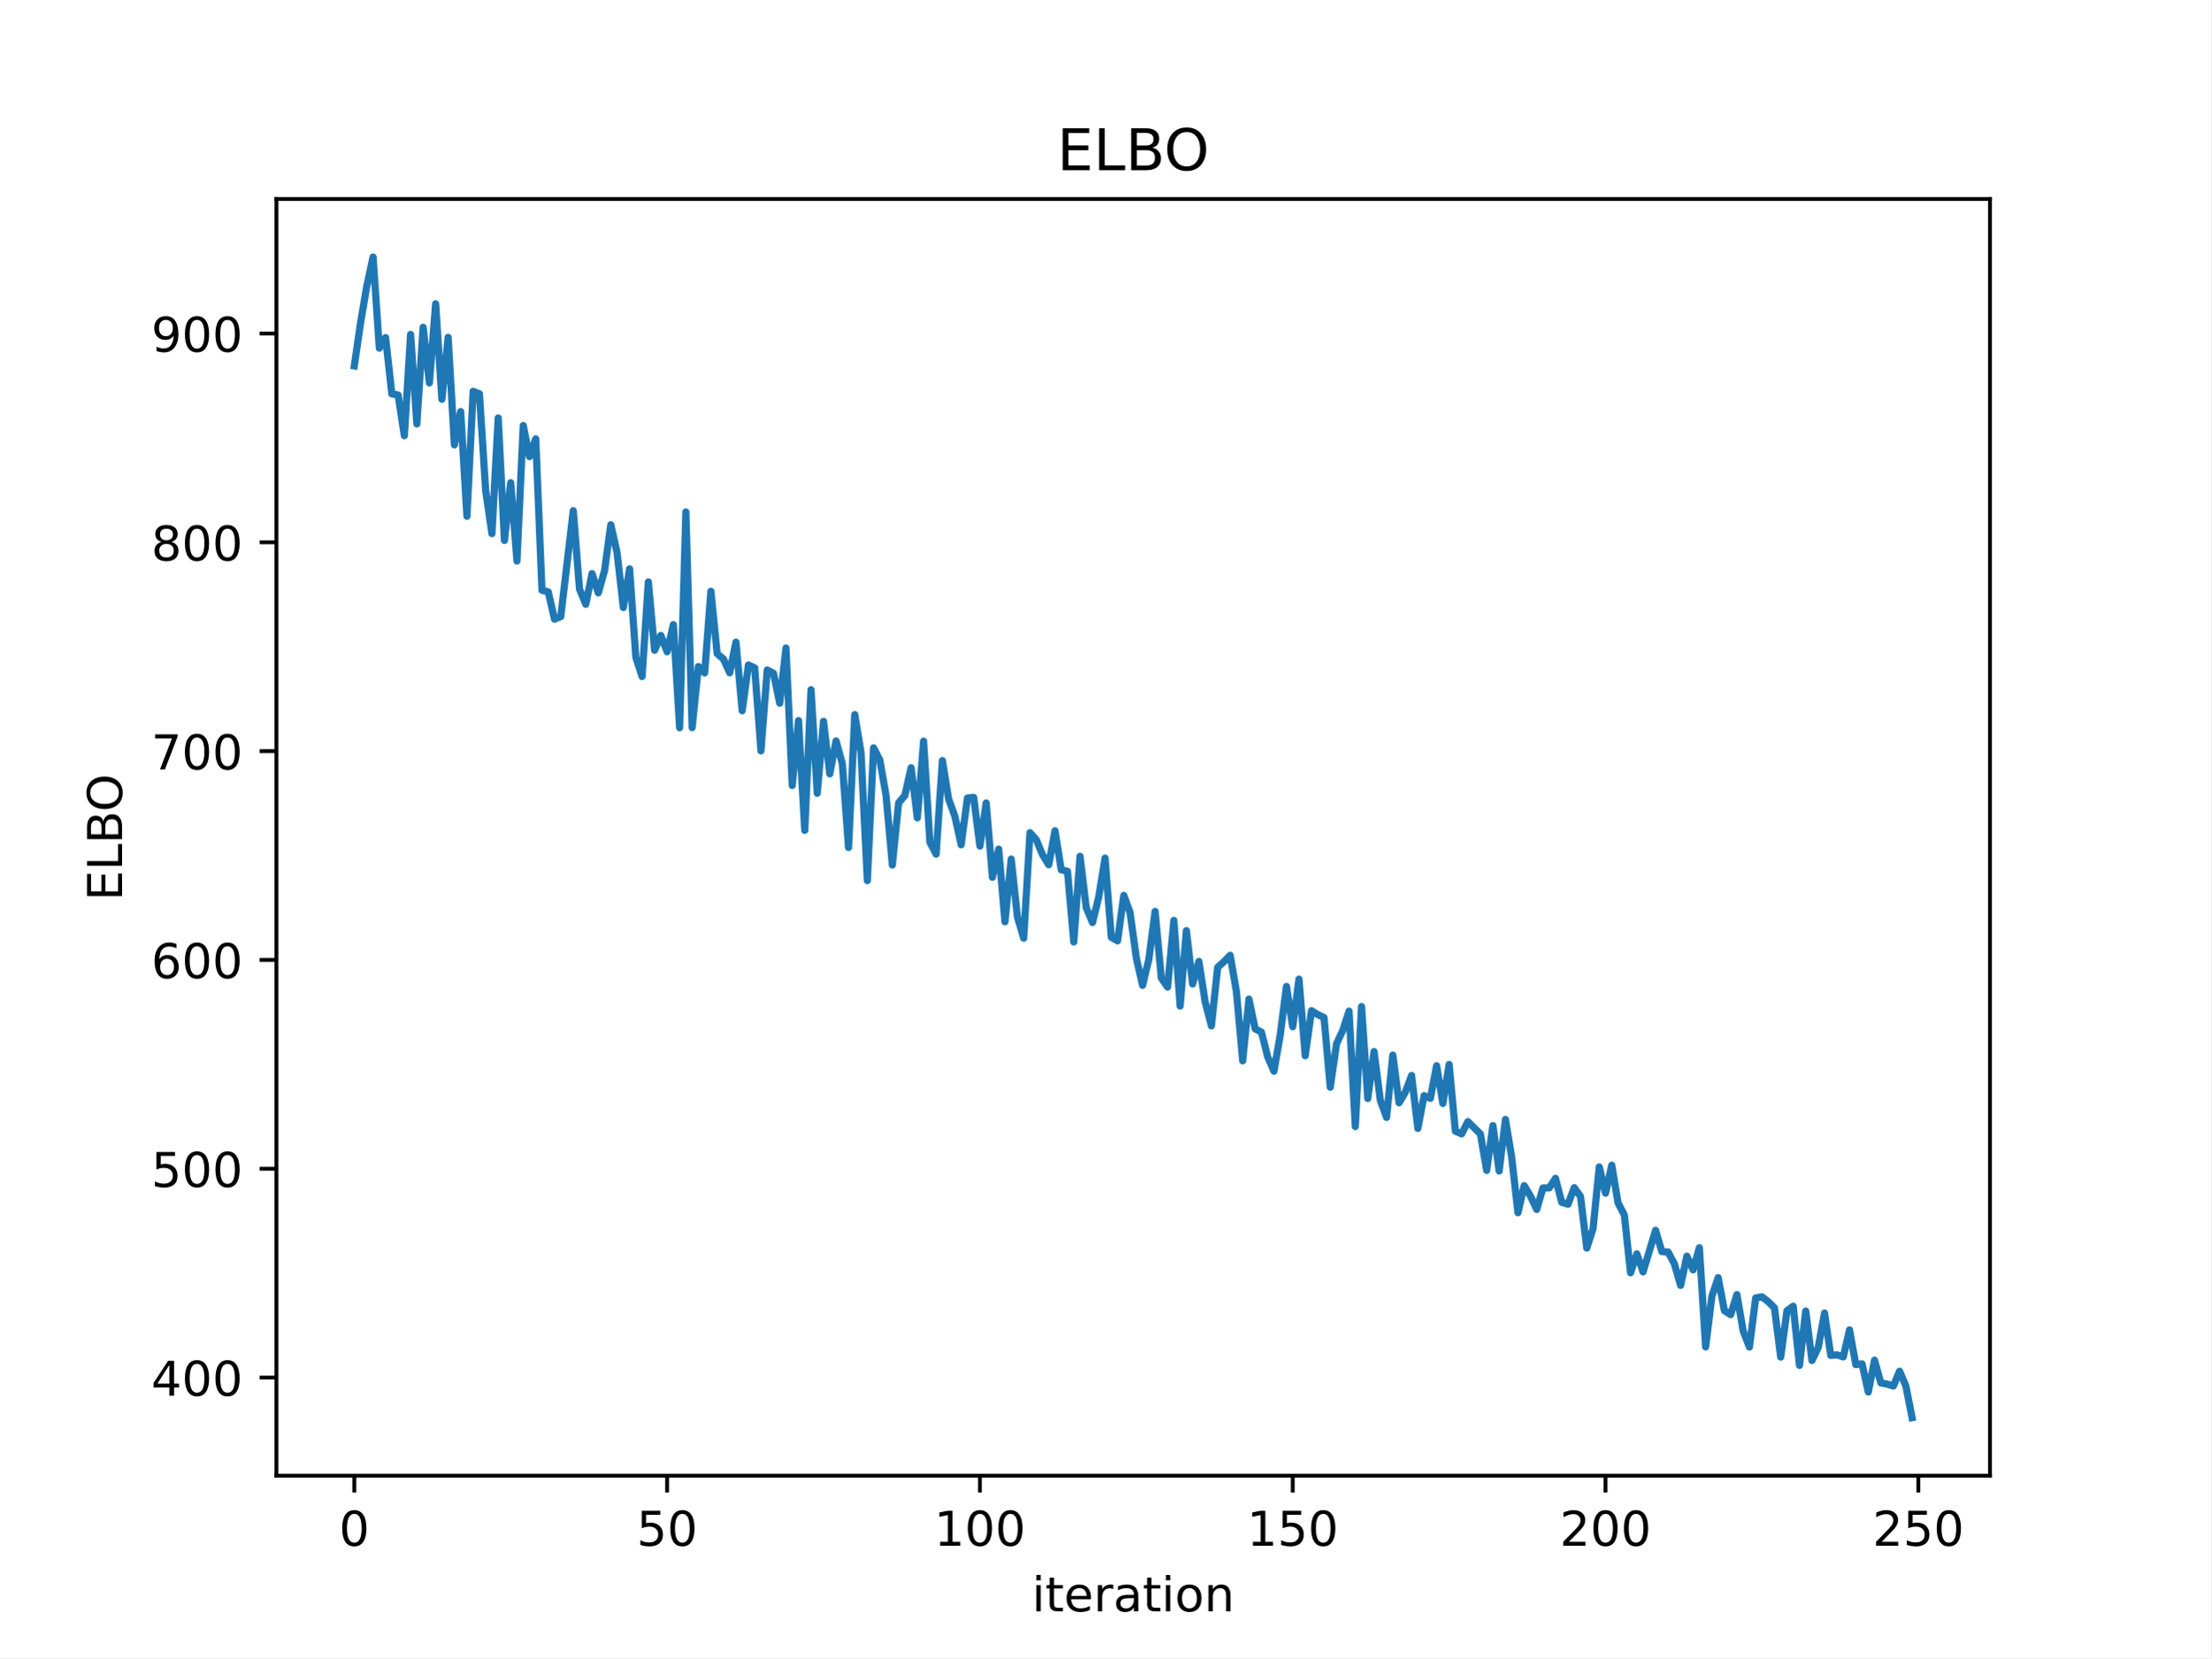
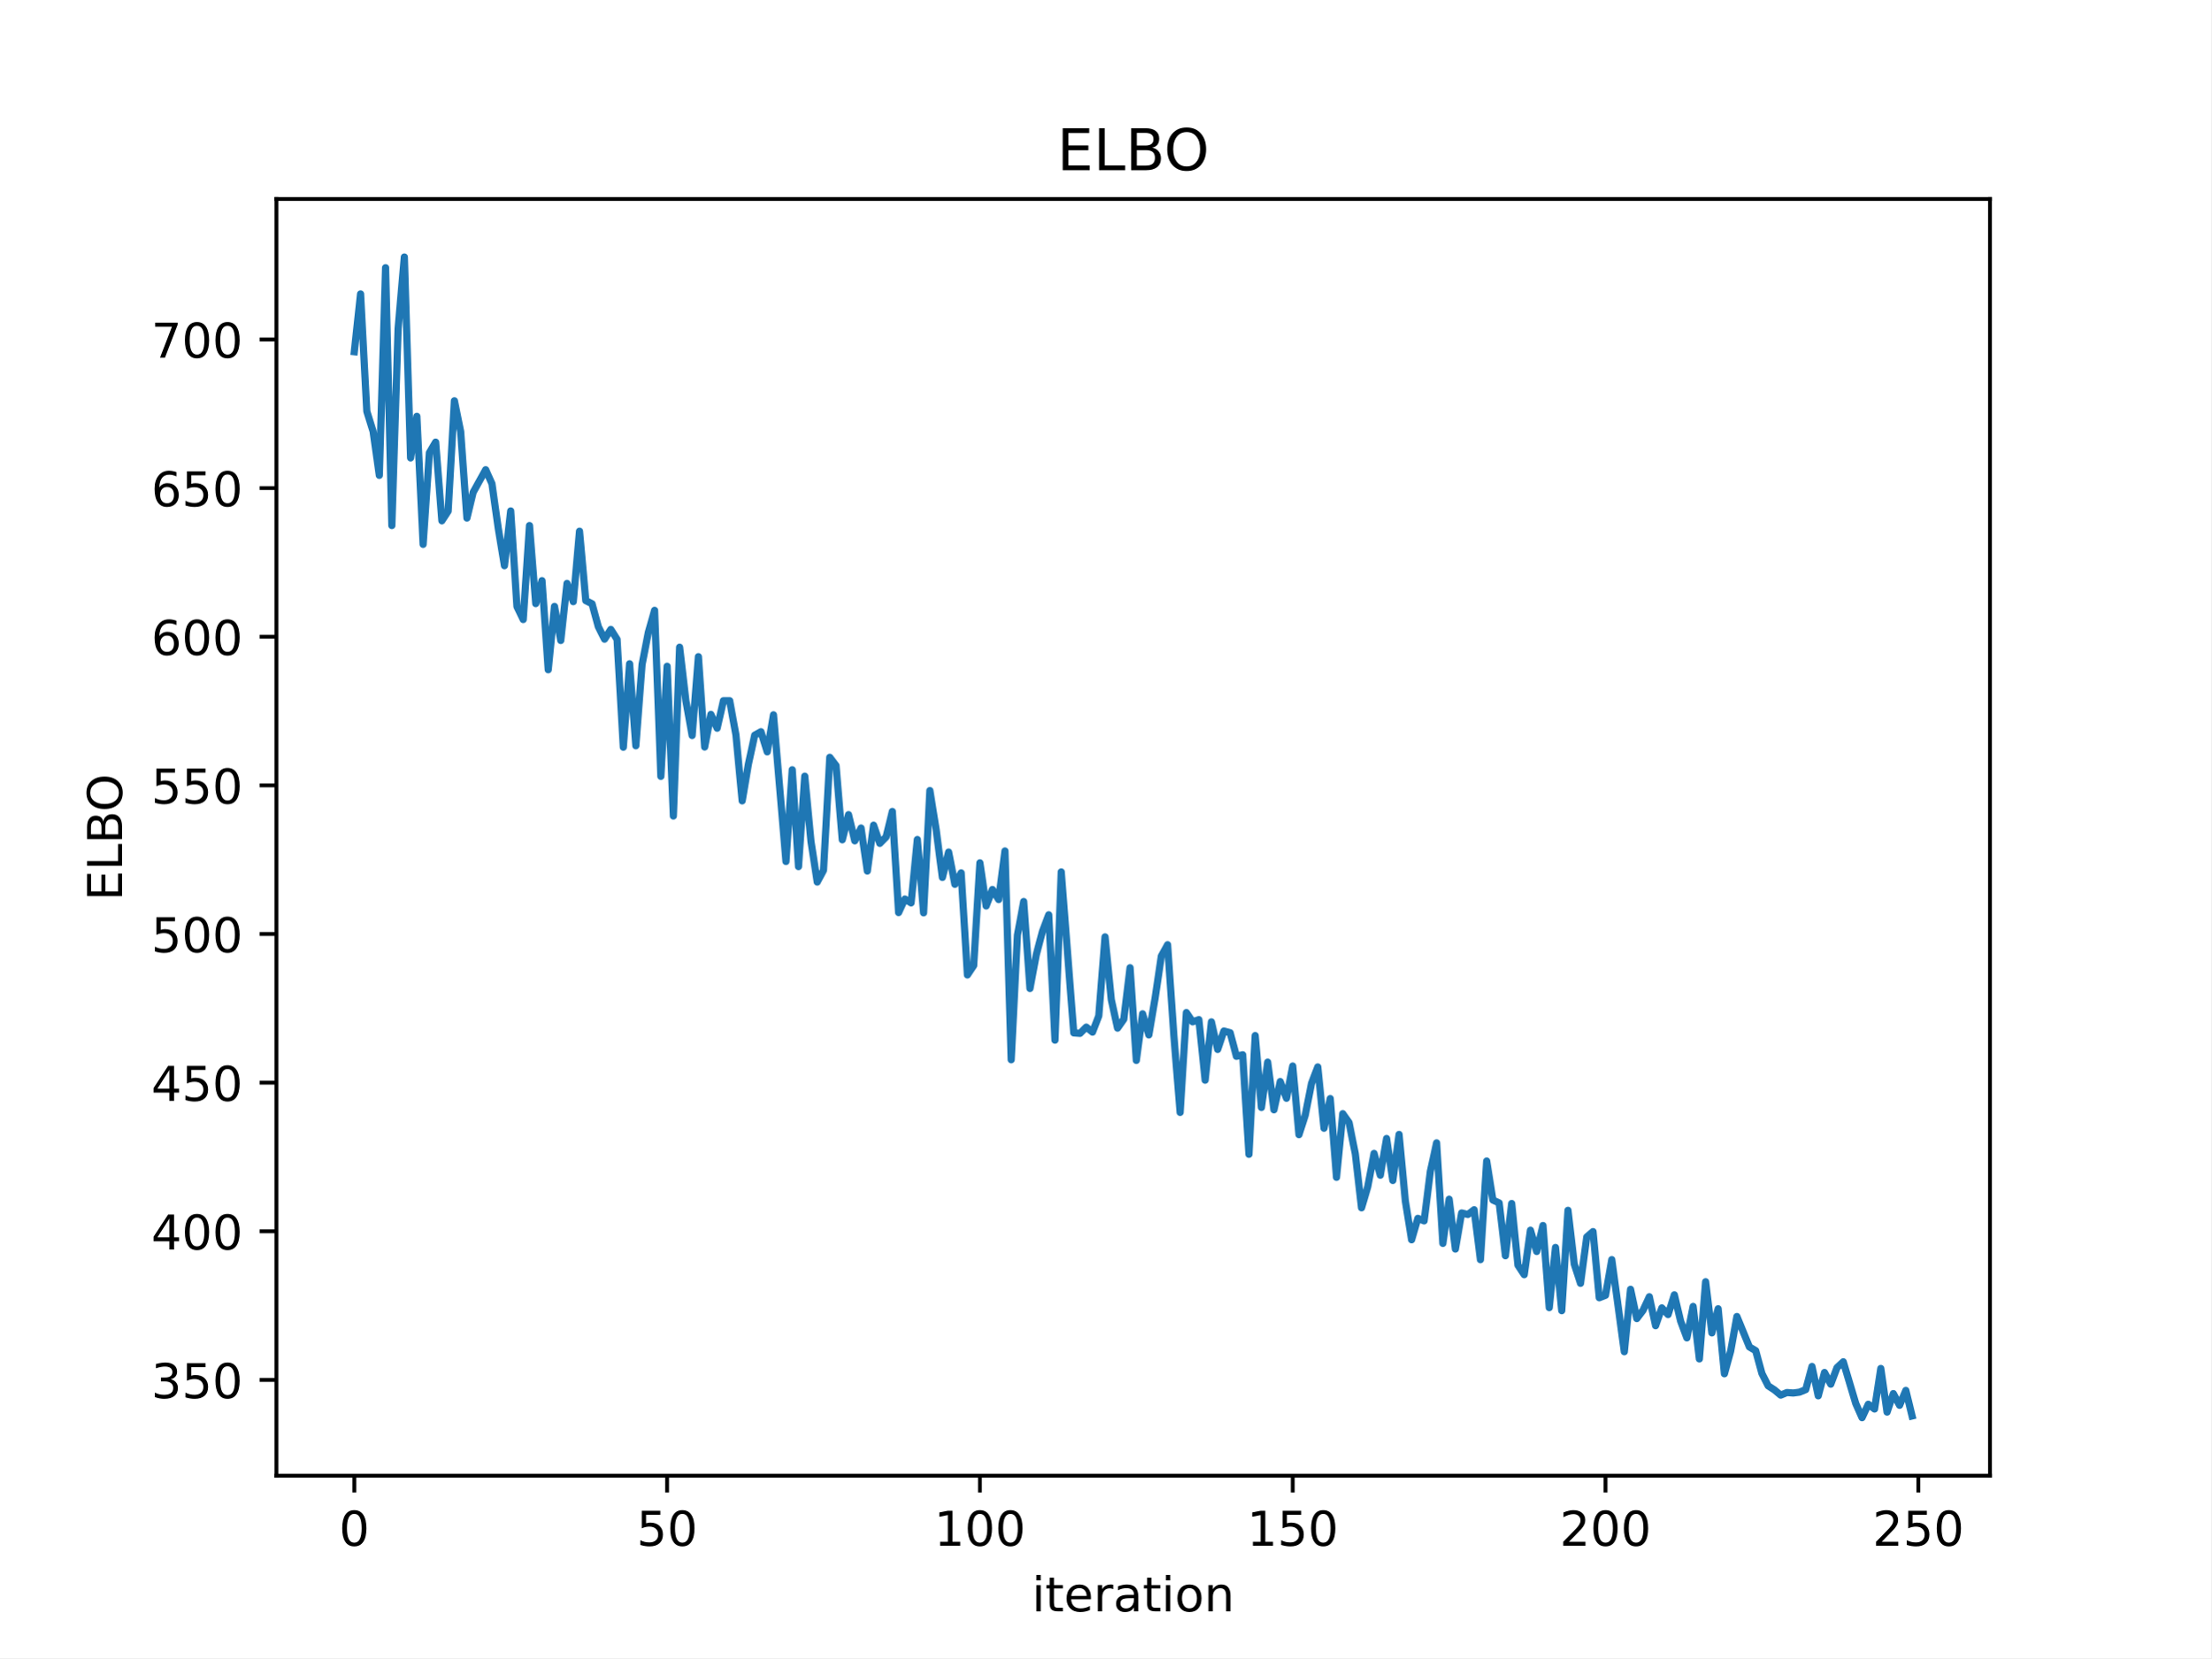
<svg xmlns="http://www.w3.org/2000/svg" xmlns:xlink="http://www.w3.org/1999/xlink" width="460.8pt" height="345.6pt" viewBox="0 0 460.8 345.6" version="1.1">
  <defs>
    <style type="text/css">*{stroke-linejoin: round; stroke-linecap: butt}</style>
  </defs>
  <g id="figure_1">
    <g id="patch_1">
      <path d="M 0 345.6  L 460.8 345.6  L 460.8 0  L 0 0  z " style="fill: #ffffff" />
    </g>
    <g id="axes_1">
      <g id="patch_2">
        <path d="M 57.6 307.584  L 414.72 307.584  L 414.72 41.472  L 57.6 41.472  z " style="fill: #ffffff" />
      </g>
      <g id="matplotlib.axis_1">
        <g id="xtick_1">
          <g id="line2d_1">
            <defs>
-               <path id="ma2eb75d895" d="M 0 0  L 0 3.5  " style="stroke: #000000; stroke-width: 0.8" />
+               <path id="me594c118af" d="M 0 0  L 0 3.5  " style="stroke: #000000; stroke-width: 0.8" />
            </defs>
            <g>
-               <use xlink:href="#ma2eb75d895" x="73.833" y="307.584" style="stroke: #000000; stroke-width: 0.8" />
+               <use xlink:href="#me594c118af" x="73.833" y="307.584" style="stroke: #000000; stroke-width: 0.8" />
            </g>
          </g>
          <g id="text_1">
            <g transform="translate(70.65148 322.1824) scale(0.1 -0.1)">
              <defs>
                <path id="DejaVuSans-30" d="M 2034 4250  Q 1547 4250 1301 3770  Q 1056 3291 1056 2328  Q 1056 1369 1301 889  Q 1547 409 2034 409  Q 2525 409 2770 889  Q 3016 1369 3016 2328  Q 3016 3291 2770 3770  Q 2525 4250 2034 4250  z M 2034 4750  Q 2819 4750 3233 4129  Q 3647 3509 3647 2328  Q 3647 1150 3233 529  Q 2819 -91 2034 -91  Q 1250 -91 836 529  Q 422 1150 422 2328  Q 422 3509 836 4129  Q 1250 4750 2034 4750  z " transform="scale(0.015625)" />
              </defs>
              <use xlink:href="#DejaVuSans-30" />
            </g>
          </g>
        </g>
        <g id="xtick_2">
          <g id="line2d_2">
            <g>
-               <use xlink:href="#ma2eb75d895" x="139.024" y="307.584" style="stroke: #000000; stroke-width: 0.8" />
+               <use xlink:href="#me594c118af" x="139.024" y="307.584" style="stroke: #000000; stroke-width: 0.8" />
            </g>
          </g>
          <g id="text_2">
            <g transform="translate(132.6619 322.1824) scale(0.1 -0.1)">
              <defs>
                <path id="DejaVuSans-35" d="M 691 4666  L 3169 4666  L 3169 4134  L 1269 4134  L 1269 2991  Q 1406 3038 1543 3061  Q 1681 3084 1819 3084  Q 2600 3084 3056 2656  Q 3513 2228 3513 1497  Q 3513 744 3044 326  Q 2575 -91 1722 -91  Q 1428 -91 1123 -41  Q 819 9 494 109  L 494 744  Q 775 591 1075 516  Q 1375 441 1709 441  Q 2250 441 2565 725  Q 2881 1009 2881 1497  Q 2881 1984 2565 2268  Q 2250 2553 1709 2553  Q 1456 2553 1204 2497  Q 953 2441 691 2322  L 691 4666  z " transform="scale(0.015625)" />
              </defs>
              <use xlink:href="#DejaVuSans-35" />
              <use xlink:href="#DejaVuSans-30" x="63.623" />
            </g>
          </g>
        </g>
        <g id="xtick_3">
          <g id="line2d_3">
            <g>
-               <use xlink:href="#ma2eb75d895" x="204.216" y="307.584" style="stroke: #000000; stroke-width: 0.8" />
+               <use xlink:href="#me594c118af" x="204.216" y="307.584" style="stroke: #000000; stroke-width: 0.8" />
            </g>
          </g>
          <g id="text_3">
            <g transform="translate(194.6723 322.1824) scale(0.1 -0.1)">
              <defs>
                <path id="DejaVuSans-31" d="M 794 531  L 1825 531  L 1825 4091  L 703 3866  L 703 4441  L 1819 4666  L 2450 4666  L 2450 531  L 3481 531  L 3481 0  L 794 0  L 794 531  z " transform="scale(0.015625)" />
              </defs>
              <use xlink:href="#DejaVuSans-31" />
              <use xlink:href="#DejaVuSans-30" x="63.623" />
              <use xlink:href="#DejaVuSans-30" x="127.246" />
            </g>
          </g>
        </g>
        <g id="xtick_4">
          <g id="line2d_4">
            <g>
-               <use xlink:href="#ma2eb75d895" x="269.408" y="307.584" style="stroke: #000000; stroke-width: 0.8" />
+               <use xlink:href="#me594c118af" x="269.408" y="307.584" style="stroke: #000000; stroke-width: 0.8" />
            </g>
          </g>
          <g id="text_4">
            <g transform="translate(259.864 322.1824) scale(0.1 -0.1)">
              <use xlink:href="#DejaVuSans-31" />
              <use xlink:href="#DejaVuSans-35" x="63.623" />
              <use xlink:href="#DejaVuSans-30" x="127.246" />
            </g>
          </g>
        </g>
        <g id="xtick_5">
          <g id="line2d_5">
            <g>
-               <use xlink:href="#ma2eb75d895" x="334.599" y="307.584" style="stroke: #000000; stroke-width: 0.8" />
+               <use xlink:href="#me594c118af" x="334.599" y="307.584" style="stroke: #000000; stroke-width: 0.8" />
            </g>
          </g>
          <g id="text_5">
            <g transform="translate(325.0557 322.1824) scale(0.1 -0.1)">
              <defs>
                <path id="DejaVuSans-32" d="M 1228 531  L 3431 531  L 3431 0  L 469 0  L 469 531  Q 828 903 1448 1529  Q 2069 2156 2228 2338  Q 2531 2678 2651 2914  Q 2772 3150 2772 3378  Q 2772 3750 2511 3984  Q 2250 4219 1831 4219  Q 1534 4219 1204 4116  Q 875 4013 500 3803  L 500 4441  Q 881 4594 1212 4672  Q 1544 4750 1819 4750  Q 2544 4750 2975 4387  Q 3406 4025 3406 3419  Q 3406 3131 3298 2873  Q 3191 2616 2906 2266  Q 2828 2175 2409 1742  Q 1991 1309 1228 531  z " transform="scale(0.015625)" />
              </defs>
              <use xlink:href="#DejaVuSans-32" />
              <use xlink:href="#DejaVuSans-30" x="63.623" />
              <use xlink:href="#DejaVuSans-30" x="127.246" />
            </g>
          </g>
        </g>
        <g id="xtick_6">
          <g id="line2d_6">
            <g>
-               <use xlink:href="#ma2eb75d895" x="399.791" y="307.584" style="stroke: #000000; stroke-width: 0.8" />
+               <use xlink:href="#me594c118af" x="399.791" y="307.584" style="stroke: #000000; stroke-width: 0.8" />
            </g>
          </g>
          <g id="text_6">
            <g transform="translate(390.2474 322.1824) scale(0.1 -0.1)">
              <use xlink:href="#DejaVuSans-32" />
              <use xlink:href="#DejaVuSans-35" x="63.623" />
              <use xlink:href="#DejaVuSans-30" x="127.246" />
            </g>
          </g>
        </g>
        <g id="text_7">
          <g transform="translate(215.0373 335.8606) scale(0.1 -0.1)">
            <defs>
              <path id="DejaVuSans-69" d="M 603 3500  L 1178 3500  L 1178 0  L 603 0  L 603 3500  z M 603 4863  L 1178 4863  L 1178 4134  L 603 4134  L 603 4863  z " transform="scale(0.015625)" />
              <path id="DejaVuSans-74" d="M 1172 4494  L 1172 3500  L 2356 3500  L 2356 3053  L 1172 3053  L 1172 1153  Q 1172 725 1289 603  Q 1406 481 1766 481  L 2356 481  L 2356 0  L 1766 0  Q 1100 0 847 248  Q 594 497 594 1153  L 594 3053  L 172 3053  L 172 3500  L 594 3500  L 594 4494  L 1172 4494  z " transform="scale(0.015625)" />
              <path id="DejaVuSans-65" d="M 3597 1894  L 3597 1613  L 953 1613  Q 991 1019 1311 708  Q 1631 397 2203 397  Q 2534 397 2845 478  Q 3156 559 3463 722  L 3463 178  Q 3153 47 2828 -22  Q 2503 -91 2169 -91  Q 1331 -91 842 396  Q 353 884 353 1716  Q 353 2575 817 3079  Q 1281 3584 2069 3584  Q 2775 3584 3186 3129  Q 3597 2675 3597 1894  z M 3022 2063  Q 3016 2534 2758 2815  Q 2500 3097 2075 3097  Q 1594 3097 1305 2825  Q 1016 2553 972 2059  L 3022 2063  z " transform="scale(0.015625)" />
              <path id="DejaVuSans-72" d="M 2631 2963  Q 2534 3019 2420 3045  Q 2306 3072 2169 3072  Q 1681 3072 1420 2755  Q 1159 2438 1159 1844  L 1159 0  L 581 0  L 581 3500  L 1159 3500  L 1159 2956  Q 1341 3275 1631 3429  Q 1922 3584 2338 3584  Q 2397 3584 2469 3576  Q 2541 3569 2628 3553  L 2631 2963  z " transform="scale(0.015625)" />
              <path id="DejaVuSans-61" d="M 2194 1759  Q 1497 1759 1228 1600  Q 959 1441 959 1056  Q 959 750 1161 570  Q 1363 391 1709 391  Q 2188 391 2477 730  Q 2766 1069 2766 1631  L 2766 1759  L 2194 1759  z M 3341 1997  L 3341 0  L 2766 0  L 2766 531  Q 2569 213 2275 61  Q 1981 -91 1556 -91  Q 1019 -91 701 211  Q 384 513 384 1019  Q 384 1609 779 1909  Q 1175 2209 1959 2209  L 2766 2209  L 2766 2266  Q 2766 2663 2505 2880  Q 2244 3097 1772 3097  Q 1472 3097 1187 3025  Q 903 2953 641 2809  L 641 3341  Q 956 3463 1253 3523  Q 1550 3584 1831 3584  Q 2591 3584 2966 3190  Q 3341 2797 3341 1997  z " transform="scale(0.015625)" />
              <path id="DejaVuSans-6f" d="M 1959 3097  Q 1497 3097 1228 2736  Q 959 2375 959 1747  Q 959 1119 1226 758  Q 1494 397 1959 397  Q 2419 397 2687 759  Q 2956 1122 2956 1747  Q 2956 2369 2687 2733  Q 2419 3097 1959 3097  z M 1959 3584  Q 2709 3584 3137 3096  Q 3566 2609 3566 1747  Q 3566 888 3137 398  Q 2709 -91 1959 -91  Q 1206 -91 779 398  Q 353 888 353 1747  Q 353 2609 779 3096  Q 1206 3584 1959 3584  z " transform="scale(0.015625)" />
              <path id="DejaVuSans-6e" d="M 3513 2113  L 3513 0  L 2938 0  L 2938 2094  Q 2938 2591 2744 2837  Q 2550 3084 2163 3084  Q 1697 3084 1428 2787  Q 1159 2491 1159 1978  L 1159 0  L 581 0  L 581 3500  L 1159 3500  L 1159 2956  Q 1366 3272 1645 3428  Q 1925 3584 2291 3584  Q 2894 3584 3203 3211  Q 3513 2838 3513 2113  z " transform="scale(0.015625)" />
            </defs>
            <use xlink:href="#DejaVuSans-69" />
            <use xlink:href="#DejaVuSans-74" x="27.783" />
            <use xlink:href="#DejaVuSans-65" x="66.992" />
            <use xlink:href="#DejaVuSans-72" x="128.516" />
            <use xlink:href="#DejaVuSans-61" x="169.629" />
            <use xlink:href="#DejaVuSans-74" x="230.908" />
            <use xlink:href="#DejaVuSans-69" x="270.117" />
            <use xlink:href="#DejaVuSans-6f" x="297.9" />
            <use xlink:href="#DejaVuSans-6e" x="359.082" />
          </g>
        </g>
      </g>
      <g id="matplotlib.axis_2">
        <g id="ytick_1">
          <g id="line2d_7">
            <defs>
-               <path id="ma5da2e3087" d="M 0 0  L -3.5 0  " style="stroke: #000000; stroke-width: 0.8" />
+               <path id="m324dc11653" d="M 0 0  L -3.5 0  " style="stroke: #000000; stroke-width: 0.8" />
            </defs>
            <g>
-               <use xlink:href="#ma5da2e3087" x="57.6" y="287.125" style="stroke: #000000; stroke-width: 0.8" />
+               <use xlink:href="#m324dc11653" x="57.6" y="287.623" style="stroke: #000000; stroke-width: 0.8" />
            </g>
          </g>
          <g id="text_8">
-             <g transform="translate(31.5125 290.9242) scale(0.1 -0.1)">
-               <defs>
-                 <path id="DejaVuSans-34" d="M 2419 4116  L 825 1625  L 2419 1625  L 2419 4116  z M 2253 4666  L 3047 4666  L 3047 1625  L 3713 1625  L 3713 1100  L 3047 1100  L 3047 0  L 2419 0  L 2419 1100  L 313 1100  L 313 1709  L 2253 4666  z " transform="scale(0.015625)" />
-               </defs>
-               <use xlink:href="#DejaVuSans-34" />
-               <use xlink:href="#DejaVuSans-30" x="63.623" />
+             <g transform="translate(31.5125 291.4223) scale(0.1 -0.1)">
+               <defs>
+                 <path id="DejaVuSans-33" d="M 2597 2516  Q 3050 2419 3304 2112  Q 3559 1806 3559 1356  Q 3559 666 3084 287  Q 2609 -91 1734 -91  Q 1441 -91 1130 -33  Q 819 25 488 141  L 488 750  Q 750 597 1062 519  Q 1375 441 1716 441  Q 2309 441 2620 675  Q 2931 909 2931 1356  Q 2931 1769 2642 2001  Q 2353 2234 1838 2234  L 1294 2234  L 1294 2753  L 1863 2753  Q 2328 2753 2575 2939  Q 2822 3125 2822 3475  Q 2822 3834 2567 4026  Q 2313 4219 1838 4219  Q 1578 4219 1281 4162  Q 984 4106 628 3988  L 628 4550  Q 988 4650 1302 4700  Q 1616 4750 1894 4750  Q 2613 4750 3031 4423  Q 3450 4097 3450 3541  Q 3450 3153 3228 2886  Q 3006 2619 2597 2516  z " transform="scale(0.015625)" />
+               </defs>
+               <use xlink:href="#DejaVuSans-33" />
+               <use xlink:href="#DejaVuSans-35" x="63.623" />
              <use xlink:href="#DejaVuSans-30" x="127.246" />
            </g>
          </g>
        </g>
        <g id="ytick_2">
          <g id="line2d_8">
            <g>
-               <use xlink:href="#ma5da2e3087" x="57.6" y="243.602" style="stroke: #000000; stroke-width: 0.8" />
+               <use xlink:href="#m324dc11653" x="57.6" y="256.64" style="stroke: #000000; stroke-width: 0.8" />
            </g>
          </g>
          <g id="text_9">
-             <g transform="translate(31.5125 247.401) scale(0.1 -0.1)">
-               <use xlink:href="#DejaVuSans-35" />
+             <g transform="translate(31.5125 260.4397) scale(0.1 -0.1)">
+               <defs>
+                 <path id="DejaVuSans-34" d="M 2419 4116  L 825 1625  L 2419 1625  L 2419 4116  z M 2253 4666  L 3047 4666  L 3047 1625  L 3713 1625  L 3713 1100  L 3047 1100  L 3047 0  L 2419 0  L 2419 1100  L 313 1100  L 313 1709  L 2253 4666  z " transform="scale(0.015625)" />
+               </defs>
+               <use xlink:href="#DejaVuSans-34" />
              <use xlink:href="#DejaVuSans-30" x="63.623" />
              <use xlink:href="#DejaVuSans-30" x="127.246" />
            </g>
          </g>
        </g>
        <g id="ytick_3">
          <g id="line2d_9">
            <g>
-               <use xlink:href="#ma5da2e3087" x="57.6" y="200.079" style="stroke: #000000; stroke-width: 0.8" />
+               <use xlink:href="#m324dc11653" x="57.6" y="225.658" style="stroke: #000000; stroke-width: 0.8" />
            </g>
          </g>
          <g id="text_10">
-             <g transform="translate(31.5125 203.8778) scale(0.1 -0.1)">
-               <defs>
-                 <path id="DejaVuSans-36" d="M 2113 2584  Q 1688 2584 1439 2293  Q 1191 2003 1191 1497  Q 1191 994 1439 701  Q 1688 409 2113 409  Q 2538 409 2786 701  Q 3034 994 3034 1497  Q 3034 2003 2786 2293  Q 2538 2584 2113 2584  z M 3366 4563  L 3366 3988  Q 3128 4100 2886 4159  Q 2644 4219 2406 4219  Q 1781 4219 1451 3797  Q 1122 3375 1075 2522  Q 1259 2794 1537 2939  Q 1816 3084 2150 3084  Q 2853 3084 3261 2657  Q 3669 2231 3669 1497  Q 3669 778 3244 343  Q 2819 -91 2113 -91  Q 1303 -91 875 529  Q 447 1150 447 2328  Q 447 3434 972 4092  Q 1497 4750 2381 4750  Q 2619 4750 2861 4703  Q 3103 4656 3366 4563  z " transform="scale(0.015625)" />
-               </defs>
-               <use xlink:href="#DejaVuSans-36" />
-               <use xlink:href="#DejaVuSans-30" x="63.623" />
+             <g transform="translate(31.5125 229.4571) scale(0.1 -0.1)">
+               <use xlink:href="#DejaVuSans-34" />
+               <use xlink:href="#DejaVuSans-35" x="63.623" />
              <use xlink:href="#DejaVuSans-30" x="127.246" />
            </g>
          </g>
        </g>
        <g id="ytick_4">
          <g id="line2d_10">
            <g>
-               <use xlink:href="#ma5da2e3087" x="57.6" y="156.555" style="stroke: #000000; stroke-width: 0.8" />
+               <use xlink:href="#m324dc11653" x="57.6" y="194.675" style="stroke: #000000; stroke-width: 0.8" />
            </g>
          </g>
          <g id="text_11">
-             <g transform="translate(31.5125 160.3546) scale(0.1 -0.1)">
-               <defs>
-                 <path id="DejaVuSans-37" d="M 525 4666  L 3525 4666  L 3525 4397  L 1831 0  L 1172 0  L 2766 4134  L 525 4134  L 525 4666  z " transform="scale(0.015625)" />
-               </defs>
-               <use xlink:href="#DejaVuSans-37" />
+             <g transform="translate(31.5125 198.4744) scale(0.1 -0.1)">
+               <use xlink:href="#DejaVuSans-35" />
              <use xlink:href="#DejaVuSans-30" x="63.623" />
              <use xlink:href="#DejaVuSans-30" x="127.246" />
            </g>
          </g>
        </g>
        <g id="ytick_5">
          <g id="line2d_11">
            <g>
-               <use xlink:href="#ma5da2e3087" x="57.6" y="113.032" style="stroke: #000000; stroke-width: 0.8" />
+               <use xlink:href="#m324dc11653" x="57.6" y="163.693" style="stroke: #000000; stroke-width: 0.8" />
            </g>
          </g>
          <g id="text_12">
-             <g transform="translate(31.5125 116.8314) scale(0.1 -0.1)">
-               <defs>
-                 <path id="DejaVuSans-38" d="M 2034 2216  Q 1584 2216 1326 1975  Q 1069 1734 1069 1313  Q 1069 891 1326 650  Q 1584 409 2034 409  Q 2484 409 2743 651  Q 3003 894 3003 1313  Q 3003 1734 2745 1975  Q 2488 2216 2034 2216  z M 1403 2484  Q 997 2584 770 2862  Q 544 3141 544 3541  Q 544 4100 942 4425  Q 1341 4750 2034 4750  Q 2731 4750 3128 4425  Q 3525 4100 3525 3541  Q 3525 3141 3298 2862  Q 3072 2584 2669 2484  Q 3125 2378 3379 2068  Q 3634 1759 3634 1313  Q 3634 634 3220 271  Q 2806 -91 2034 -91  Q 1263 -91 848 271  Q 434 634 434 1313  Q 434 1759 690 2068  Q 947 2378 1403 2484  z M 1172 3481  Q 1172 3119 1398 2916  Q 1625 2713 2034 2713  Q 2441 2713 2670 2916  Q 2900 3119 2900 3481  Q 2900 3844 2670 4047  Q 2441 4250 2034 4250  Q 1625 4250 1398 4047  Q 1172 3844 1172 3481  z " transform="scale(0.015625)" />
-               </defs>
-               <use xlink:href="#DejaVuSans-38" />
-               <use xlink:href="#DejaVuSans-30" x="63.623" />
+             <g transform="translate(31.5125 167.4918) scale(0.1 -0.1)">
+               <use xlink:href="#DejaVuSans-35" />
+               <use xlink:href="#DejaVuSans-35" x="63.623" />
              <use xlink:href="#DejaVuSans-30" x="127.246" />
            </g>
          </g>
        </g>
        <g id="ytick_6">
          <g id="line2d_12">
            <g>
-               <use xlink:href="#ma5da2e3087" x="57.6" y="69.509" style="stroke: #000000; stroke-width: 0.8" />
+               <use xlink:href="#m324dc11653" x="57.6" y="132.71" style="stroke: #000000; stroke-width: 0.8" />
            </g>
          </g>
          <g id="text_13">
-             <g transform="translate(31.5125 73.30818) scale(0.1 -0.1)">
-               <defs>
-                 <path id="DejaVuSans-39" d="M 703 97  L 703 672  Q 941 559 1184 500  Q 1428 441 1663 441  Q 2288 441 2617 861  Q 2947 1281 2994 2138  Q 2813 1869 2534 1725  Q 2256 1581 1919 1581  Q 1219 1581 811 2004  Q 403 2428 403 3163  Q 403 3881 828 4315  Q 1253 4750 1959 4750  Q 2769 4750 3195 4129  Q 3622 3509 3622 2328  Q 3622 1225 3098 567  Q 2575 -91 1691 -91  Q 1453 -91 1209 -44  Q 966 3 703 97  z M 1959 2075  Q 2384 2075 2632 2365  Q 2881 2656 2881 3163  Q 2881 3666 2632 3958  Q 2384 4250 1959 4250  Q 1534 4250 1286 3958  Q 1038 3666 1038 3163  Q 1038 2656 1286 2365  Q 1534 2075 1959 2075  z " transform="scale(0.015625)" />
-               </defs>
-               <use xlink:href="#DejaVuSans-39" />
-               <use xlink:href="#DejaVuSans-30" x="63.623" />
-               <use xlink:href="#DejaVuSans-30" x="127.246" />
-             </g>
-           </g>
-         </g>
-         <g id="text_14">
+             <g transform="translate(31.5125 136.5092) scale(0.1 -0.1)">
+               <defs>
+                 <path id="DejaVuSans-36" d="M 2113 2584  Q 1688 2584 1439 2293  Q 1191 2003 1191 1497  Q 1191 994 1439 701  Q 1688 409 2113 409  Q 2538 409 2786 701  Q 3034 994 3034 1497  Q 3034 2003 2786 2293  Q 2538 2584 2113 2584  z M 3366 4563  L 3366 3988  Q 3128 4100 2886 4159  Q 2644 4219 2406 4219  Q 1781 4219 1451 3797  Q 1122 3375 1075 2522  Q 1259 2794 1537 2939  Q 1816 3084 2150 3084  Q 2853 3084 3261 2657  Q 3669 2231 3669 1497  Q 3669 778 3244 343  Q 2819 -91 2113 -91  Q 1303 -91 875 529  Q 447 1150 447 2328  Q 447 3434 972 4092  Q 1497 4750 2381 4750  Q 2619 4750 2861 4703  Q 3103 4656 3366 4563  z " transform="scale(0.015625)" />
+               </defs>
+               <use xlink:href="#DejaVuSans-36" />
+               <use xlink:href="#DejaVuSans-30" x="63.623" />
+               <use xlink:href="#DejaVuSans-30" x="127.246" />
+             </g>
+           </g>
+         </g>
+         <g id="ytick_7">
+           <g id="line2d_13">
+             <g>
+               <use xlink:href="#m324dc11653" x="57.6" y="101.727" style="stroke: #000000; stroke-width: 0.8" />
+             </g>
+           </g>
+           <g id="text_14">
+             <g transform="translate(31.5125 105.5266) scale(0.1 -0.1)">
+               <use xlink:href="#DejaVuSans-36" />
+               <use xlink:href="#DejaVuSans-35" x="63.623" />
+               <use xlink:href="#DejaVuSans-30" x="127.246" />
+             </g>
+           </g>
+         </g>
+         <g id="ytick_8">
+           <g id="line2d_14">
+             <g>
+               <use xlink:href="#m324dc11653" x="57.6" y="70.745" style="stroke: #000000; stroke-width: 0.8" />
+             </g>
+           </g>
+           <g id="text_15">
+             <g transform="translate(31.5125 74.54393) scale(0.1 -0.1)">
+               <defs>
+                 <path id="DejaVuSans-37" d="M 525 4666  L 3525 4666  L 3525 4397  L 1831 0  L 1172 0  L 2766 4134  L 525 4134  L 525 4666  z " transform="scale(0.015625)" />
+               </defs>
+               <use xlink:href="#DejaVuSans-37" />
+               <use xlink:href="#DejaVuSans-30" x="63.623" />
+               <use xlink:href="#DejaVuSans-30" x="127.246" />
+             </g>
+           </g>
+         </g>
+         <g id="text_16">
          <g transform="translate(25.43281 187.7522) rotate(-90) scale(0.1 -0.1)">
            <defs>
              <path id="DejaVuSans-45" d="M 628 4666  L 3578 4666  L 3578 4134  L 1259 4134  L 1259 2753  L 3481 2753  L 3481 2222  L 1259 2222  L 1259 531  L 3634 531  L 3634 0  L 628 0  L 628 4666  z " transform="scale(0.015625)" />
              <path id="DejaVuSans-4c" d="M 628 4666  L 1259 4666  L 1259 531  L 3531 531  L 3531 0  L 628 0  L 628 4666  z " transform="scale(0.015625)" />
              <path id="DejaVuSans-42" d="M 1259 2228  L 1259 519  L 2272 519  Q 2781 519 3026 730  Q 3272 941 3272 1375  Q 3272 1813 3026 2020  Q 2781 2228 2272 2228  L 1259 2228  z M 1259 4147  L 1259 2741  L 2194 2741  Q 2656 2741 2882 2914  Q 3109 3088 3109 3444  Q 3109 3797 2882 3972  Q 2656 4147 2194 4147  L 1259 4147  z M 628 4666  L 2241 4666  Q 2963 4666 3353 4366  Q 3744 4066 3744 3513  Q 3744 3084 3544 2831  Q 3344 2578 2956 2516  Q 3422 2416 3680 2098  Q 3938 1781 3938 1306  Q 3938 681 3513 340  Q 3088 0 2303 0  L 628 0  L 628 4666  z " transform="scale(0.015625)" />
              <path id="DejaVuSans-4f" d="M 2522 4238  Q 1834 4238 1429 3725  Q 1025 3213 1025 2328  Q 1025 1447 1429 934  Q 1834 422 2522 422  Q 3209 422 3611 934  Q 4013 1447 4013 2328  Q 4013 3213 3611 3725  Q 3209 4238 2522 4238  z M 2522 4750  Q 3503 4750 4090 4092  Q 4678 3434 4678 2328  Q 4678 1225 4090 567  Q 3503 -91 2522 -91  Q 1538 -91 948 565  Q 359 1222 359 2328  Q 359 3434 948 4092  Q 1538 4750 2522 4750  z " transform="scale(0.015625)" />
            </defs>
            <use xlink:href="#DejaVuSans-45" />
            <use xlink:href="#DejaVuSans-4c" x="63.184" />
            <use xlink:href="#DejaVuSans-42" x="118.896" />
            <use xlink:href="#DejaVuSans-4f" x="185.75" />
          </g>
        </g>
      </g>
-       <g id="line2d_13">
-         <path d="M 73.833 76.26  L 75.137 67.288  L 76.44 59.621  L 77.744 53.568  L 79.048 72.561  L 80.352 70.353  L 81.656 82.091  L 82.96 82.322  L 84.263 90.81  L 85.567 69.705  L 86.871 88.355  L 88.175 68.209  L 89.479 79.802  L 90.783 63.316  L 92.086 83.207  L 93.39 70.304  L 94.694 92.715  L 95.998 85.78  L 97.302 107.602  L 98.606 81.557  L 99.909 82.069  L 101.213 102.28  L 102.517 111.232  L 103.821 87.11  L 105.125 112.654  L 106.429 100.608  L 107.732 116.931  L 109.036 88.691  L 110.34 95.18  L 111.644 91.473  L 112.948 123.016  L 114.252 123.37  L 115.555 129.044  L 116.859 128.522  L 119.467 106.434  L 120.771 122.795  L 122.075 125.952  L 123.378 119.551  L 124.682 123.577  L 125.986 118.929  L 127.29 109.371  L 128.594 115.198  L 129.898 126.622  L 131.201 118.556  L 132.505 137.012  L 133.809 141.006  L 135.113 121.287  L 136.417 135.539  L 137.721 132.43  L 139.024 135.841  L 140.328 130.192  L 141.632 151.675  L 142.936 106.706  L 144.24 151.667  L 145.544 138.92  L 146.847 140.251  L 148.151 123.237  L 149.455 136.229  L 150.759 137.351  L 152.063 140.231  L 153.367 133.837  L 154.67 148.136  L 155.974 138.599  L 157.278 139.215  L 158.582 156.489  L 159.886 139.64  L 161.19 140.324  L 162.493 146.573  L 163.797 135.061  L 165.101 163.72  L 166.405 150.19  L 167.709 173.079  L 169.013 143.749  L 170.316 165.34  L 171.62 150.345  L 172.924 161.296  L 174.228 154.439  L 175.532 159.122  L 176.836 176.653  L 178.139 148.943  L 179.443 156.937  L 180.747 183.546  L 182.051 155.872  L 183.355 158.414  L 184.659 165.831  L 185.962 180.298  L 187.266 167.337  L 188.57 165.816  L 189.874 160.017  L 191.178 170.47  L 192.482 154.486  L 193.785 175.533  L 195.089 178.034  L 196.393 158.536  L 197.697 166.556  L 199.001 170.141  L 200.305 176.079  L 201.608 166.335  L 202.912 166.193  L 204.216 176.349  L 205.52 167.361  L 206.824 182.863  L 208.128 176.977  L 209.431 192.134  L 210.735 179.06  L 212.039 191.157  L 213.343 195.544  L 214.647 173.549  L 215.951 175.005  L 217.254 178.135  L 218.558 180.239  L 219.862 173.157  L 221.166 181.3  L 222.47 181.605  L 223.774 196.331  L 225.077 178.474  L 226.381 189.213  L 227.685 192.289  L 228.989 186.879  L 230.293 178.852  L 231.597 195.363  L 232.9 196.108  L 234.204 186.618  L 235.508 190.205  L 236.812 199.672  L 238.116 205.382  L 239.42 199.947  L 240.723 189.964  L 242.027 203.875  L 243.331 205.73  L 244.635 191.838  L 245.939 209.696  L 247.243 193.97  L 248.546 205.091  L 249.85 200.385  L 251.154 208.806  L 252.458 213.826  L 253.762 201.625  L 255.066 200.45  L 256.369 199.113  L 257.673 206.644  L 258.977 221.106  L 260.281 208.242  L 261.585 214.451  L 262.889 215.131  L 264.192 220.283  L 265.496 223.284  L 266.8 215.715  L 268.104 205.597  L 269.408 213.997  L 270.712 204.09  L 272.015 220.05  L 273.319 210.659  L 274.623 211.469  L 275.927 212.093  L 277.231 226.611  L 278.535 217.567  L 279.838 214.764  L 281.142 210.743  L 282.446 234.815  L 283.75 209.801  L 285.054 228.963  L 286.358 219.181  L 287.661 229.333  L 288.965 232.906  L 290.269 219.923  L 291.573 229.855  L 292.877 227.64  L 294.181 224.168  L 295.484 235.191  L 296.788 228.371  L 298.092 228.926  L 299.396 222.134  L 300.7 229.996  L 302.004 221.865  L 303.307 235.776  L 304.611 236.339  L 305.915 233.775  L 308.523 236.368  L 309.827 243.952  L 311.13 234.605  L 312.434 244.073  L 313.738 233.33  L 315.042 241.21  L 316.346 252.77  L 317.65 247.124  L 318.953 249.302  L 320.257 252.089  L 321.561 247.612  L 322.865 247.593  L 324.169 245.601  L 325.473 250.601  L 326.776 251.001  L 328.08 247.547  L 329.384 249.387  L 330.688 260.149  L 331.992 256.115  L 333.296 243.223  L 334.599 248.702  L 335.903 242.867  L 337.207 250.74  L 338.511 253.219  L 339.815 265.291  L 341.119 261.349  L 342.422 265.1  L 345.03 256.441  L 346.334 260.88  L 347.638 260.964  L 348.942 263.409  L 350.245 267.924  L 351.549 261.821  L 352.853 264.685  L 354.157 260.082  L 355.461 280.744  L 356.765 270.168  L 358.068 266.308  L 359.372 273.184  L 360.676 274.019  L 361.98 269.84  L 363.284 277.418  L 364.588 280.77  L 365.891 270.538  L 367.195 270.298  L 368.499 271.31  L 369.803 272.589  L 371.107 282.867  L 372.411 273.189  L 373.714 272.262  L 375.018 284.592  L 376.322 273.27  L 377.626 283.576  L 378.93 280.843  L 380.234 273.691  L 381.537 282.508  L 382.841 282.391  L 384.145 282.823  L 385.449 277.192  L 386.753 284.421  L 388.057 284.276  L 389.36 290.145  L 390.664 283.517  L 391.968 288.244  L 393.272 288.494  L 394.576 288.89  L 395.88 285.799  L 397.183 288.863  L 398.487 295.488  L 398.487 295.488  " clip-path="url(#pe4203a5201)" style="fill: none; stroke: #1f77b4; stroke-width: 1.5; stroke-linecap: square" />
+       <g id="line2d_15">
+         <path d="M 73.833 73.298  L 75.137 61.265  L 76.44 85.732  L 77.744 89.889  L 79.048 99.073  L 80.352 55.791  L 81.656 109.545  L 82.96 68.491  L 84.263 53.568  L 85.567 95.441  L 86.871 86.779  L 88.175 113.457  L 89.479 94.365  L 90.783 92.151  L 92.086 108.54  L 93.39 106.533  L 94.694 83.542  L 95.998 89.97  L 97.302 107.982  L 98.606 102.605  L 101.213 97.902  L 102.517 100.822  L 103.821 110.053  L 105.125 117.909  L 106.429 106.493  L 107.732 126.423  L 109.036 129.13  L 110.34 109.539  L 111.644 125.812  L 112.948 121.019  L 114.252 139.596  L 115.555 126.395  L 116.859 133.497  L 118.163 121.599  L 119.467 125.407  L 120.771 110.718  L 122.075 125.186  L 123.378 125.837  L 124.682 130.615  L 125.986 133.222  L 127.29 131.186  L 128.594 133.263  L 129.898 155.741  L 131.201 138.353  L 132.505 155.443  L 133.809 138.479  L 135.113 131.813  L 136.417 127.213  L 137.721 161.814  L 139.024 138.863  L 140.328 170.086  L 141.632 134.904  L 142.936 146.041  L 144.24 153.298  L 145.544 136.87  L 146.847 155.699  L 148.151 148.899  L 149.455 151.78  L 150.759 146.056  L 152.063 146.052  L 153.367 153.198  L 154.67 166.926  L 155.974 159.238  L 157.278 153.234  L 158.582 152.514  L 159.886 156.704  L 161.19 148.989  L 163.797 179.566  L 165.101 160.447  L 166.405 180.621  L 167.709 161.78  L 169.013 175.412  L 170.316 183.843  L 171.62 181.389  L 172.924 157.845  L 174.228 159.569  L 175.532 175.043  L 176.836 169.798  L 178.139 175.255  L 179.443 172.586  L 180.747 181.553  L 182.051 171.995  L 183.355 175.782  L 184.659 174.461  L 185.962 169.132  L 187.266 190.206  L 188.57 187.387  L 189.874 188.189  L 191.178 174.981  L 192.482 190.261  L 193.785 164.775  L 195.089 172.915  L 196.393 182.89  L 197.697 177.592  L 199.001 184.317  L 200.305 181.934  L 201.608 203.209  L 202.912 201.261  L 204.216 179.843  L 205.52 188.833  L 206.824 185.4  L 208.128 187.502  L 209.431 177.367  L 210.735 220.887  L 212.039 194.894  L 213.343 187.902  L 214.647 206.028  L 215.951 199.03  L 217.254 194.114  L 218.558 190.674  L 219.862 216.802  L 221.166 181.734  L 223.774 215.285  L 225.077 215.384  L 226.381 214.081  L 227.685 215.127  L 228.989 211.736  L 230.293 195.275  L 231.597 208.365  L 232.9 214.296  L 234.204 212.439  L 235.508 201.706  L 236.812 221.026  L 238.116 211.313  L 239.42 215.707  L 240.723 208.058  L 242.027 199.276  L 243.331 196.915  L 244.635 215.826  L 245.939 231.86  L 247.243 211.049  L 248.546 212.983  L 249.85 212.526  L 251.154 225.14  L 252.458 212.992  L 253.762 218.736  L 255.066 214.9  L 256.369 215.248  L 257.673 220.173  L 258.977 219.852  L 260.281 240.599  L 261.585 215.847  L 262.889 230.84  L 264.192 221.386  L 265.496 231.314  L 266.8 225.436  L 268.104 228.917  L 269.408 222.191  L 270.712 236.497  L 272.015 232.437  L 273.319 225.826  L 274.623 222.383  L 275.927 235.162  L 277.231 228.981  L 278.535 245.398  L 279.838 232.129  L 281.142 233.98  L 282.446 240.461  L 283.75 251.753  L 285.054 247.323  L 286.358 240.414  L 287.661 244.956  L 288.965 237.3  L 290.269 246.049  L 291.573 236.452  L 292.877 250.286  L 294.181 258.41  L 295.484 253.942  L 296.788 254.47  L 298.092 244.161  L 299.396 238.208  L 300.7 259.164  L 302.004 249.963  L 303.307 260.342  L 304.611 252.819  L 305.915 253.143  L 307.219 252.148  L 308.523 262.559  L 309.827 241.997  L 311.13 250.134  L 312.434 250.734  L 313.738 261.739  L 315.042 250.852  L 316.346 263.699  L 317.65 265.689  L 318.953 256.418  L 320.257 260.852  L 321.561 255.434  L 322.865 272.56  L 324.169 260.007  L 325.473 273.186  L 326.776 252.266  L 328.08 263.459  L 329.384 267.493  L 330.688 257.822  L 331.992 256.703  L 333.296 270.496  L 334.599 269.976  L 335.903 262.548  L 338.511 281.745  L 339.815 268.737  L 341.119 274.831  L 342.422 273.106  L 343.726 270.285  L 345.03 276.319  L 346.334 272.607  L 347.638 274.005  L 348.942 269.884  L 350.245 275.348  L 351.549 278.86  L 352.853 272.304  L 354.157 283.247  L 355.461 267.155  L 356.765 277.818  L 358.068 272.79  L 359.372 286.342  L 360.676 281.627  L 361.98 274.401  L 364.588 280.752  L 365.891 281.525  L 367.195 286.285  L 368.499 288.855  L 369.803 289.707  L 371.107 290.792  L 372.411 290.248  L 373.714 290.35  L 375.018 290.174  L 376.322 289.64  L 377.626 284.821  L 378.93 290.936  L 380.234 286.074  L 381.537 288.51  L 382.841 285.056  L 384.145 283.841  L 386.753 292.548  L 388.057 295.488  L 389.36 292.692  L 390.664 293.682  L 391.968 285.233  L 393.272 294.327  L 394.576 290.467  L 395.88 292.911  L 397.183 289.81  L 398.487 295.133  L 398.487 295.133  " clip-path="url(#pb0b5904775)" style="fill: none; stroke: #1f77b4; stroke-width: 1.5; stroke-linecap: square" />
      </g>
      <g id="patch_3">
        <path d="M 57.6 307.584  L 57.6 41.472  " style="fill: none; stroke: #000000; stroke-width: 0.8; stroke-linejoin: miter; stroke-linecap: square" />
      </g>
      <g id="patch_4">
        <path d="M 414.72 307.584  L 414.72 41.472  " style="fill: none; stroke: #000000; stroke-width: 0.8; stroke-linejoin: miter; stroke-linecap: square" />
      </g>
      <g id="patch_5">
        <path d="M 57.6 307.584  L 414.72 307.584  " style="fill: none; stroke: #000000; stroke-width: 0.8; stroke-linejoin: miter; stroke-linecap: square" />
      </g>
      <g id="patch_6">
        <path d="M 57.6 41.472  L 414.72 41.472  " style="fill: none; stroke: #000000; stroke-width: 0.8; stroke-linejoin: miter; stroke-linecap: square" />
      </g>
-       <g id="text_15">
+       <g id="text_17">
        <g transform="translate(220.2909 35.472) scale(0.12 -0.12)">
          <use xlink:href="#DejaVuSans-45" />
          <use xlink:href="#DejaVuSans-4c" x="63.184" />
          <use xlink:href="#DejaVuSans-42" x="118.896" />
          <use xlink:href="#DejaVuSans-4f" x="185.75" />
        </g>
      </g>
    </g>
  </g>
  <defs>
-     <clipPath id="pe4203a5201">
+     <clipPath id="pb0b5904775">
      <rect x="57.6" y="41.472" width="357.12" height="266.112" />
    </clipPath>
  </defs>
</svg>
